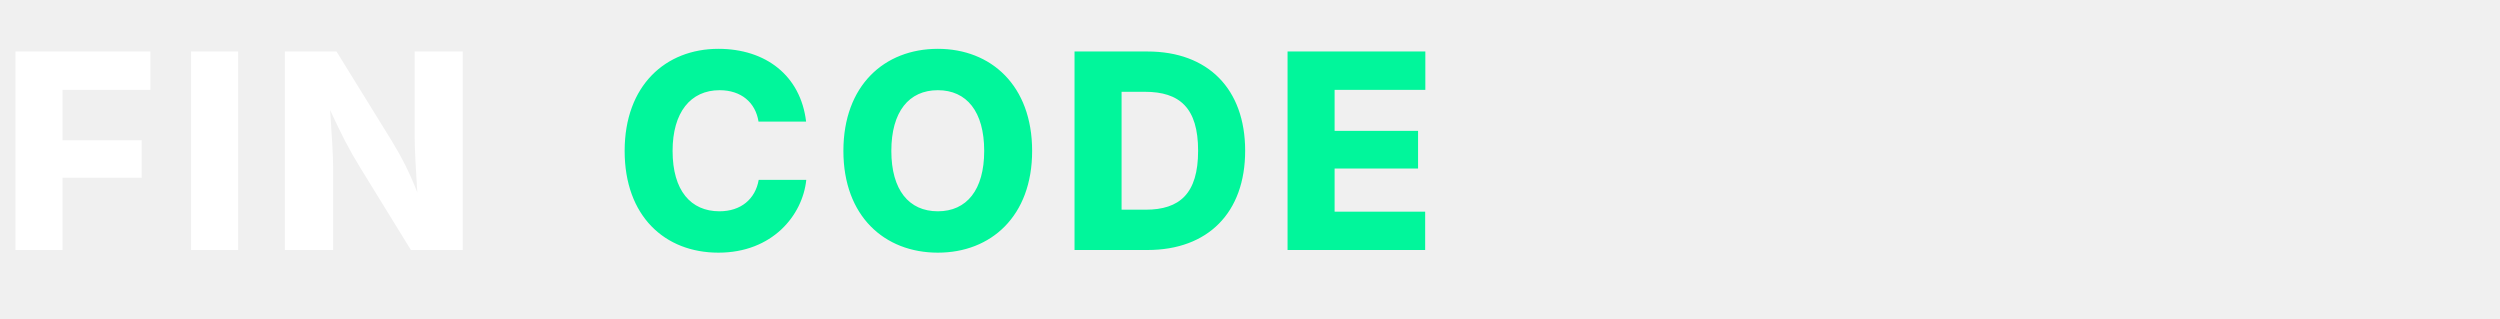
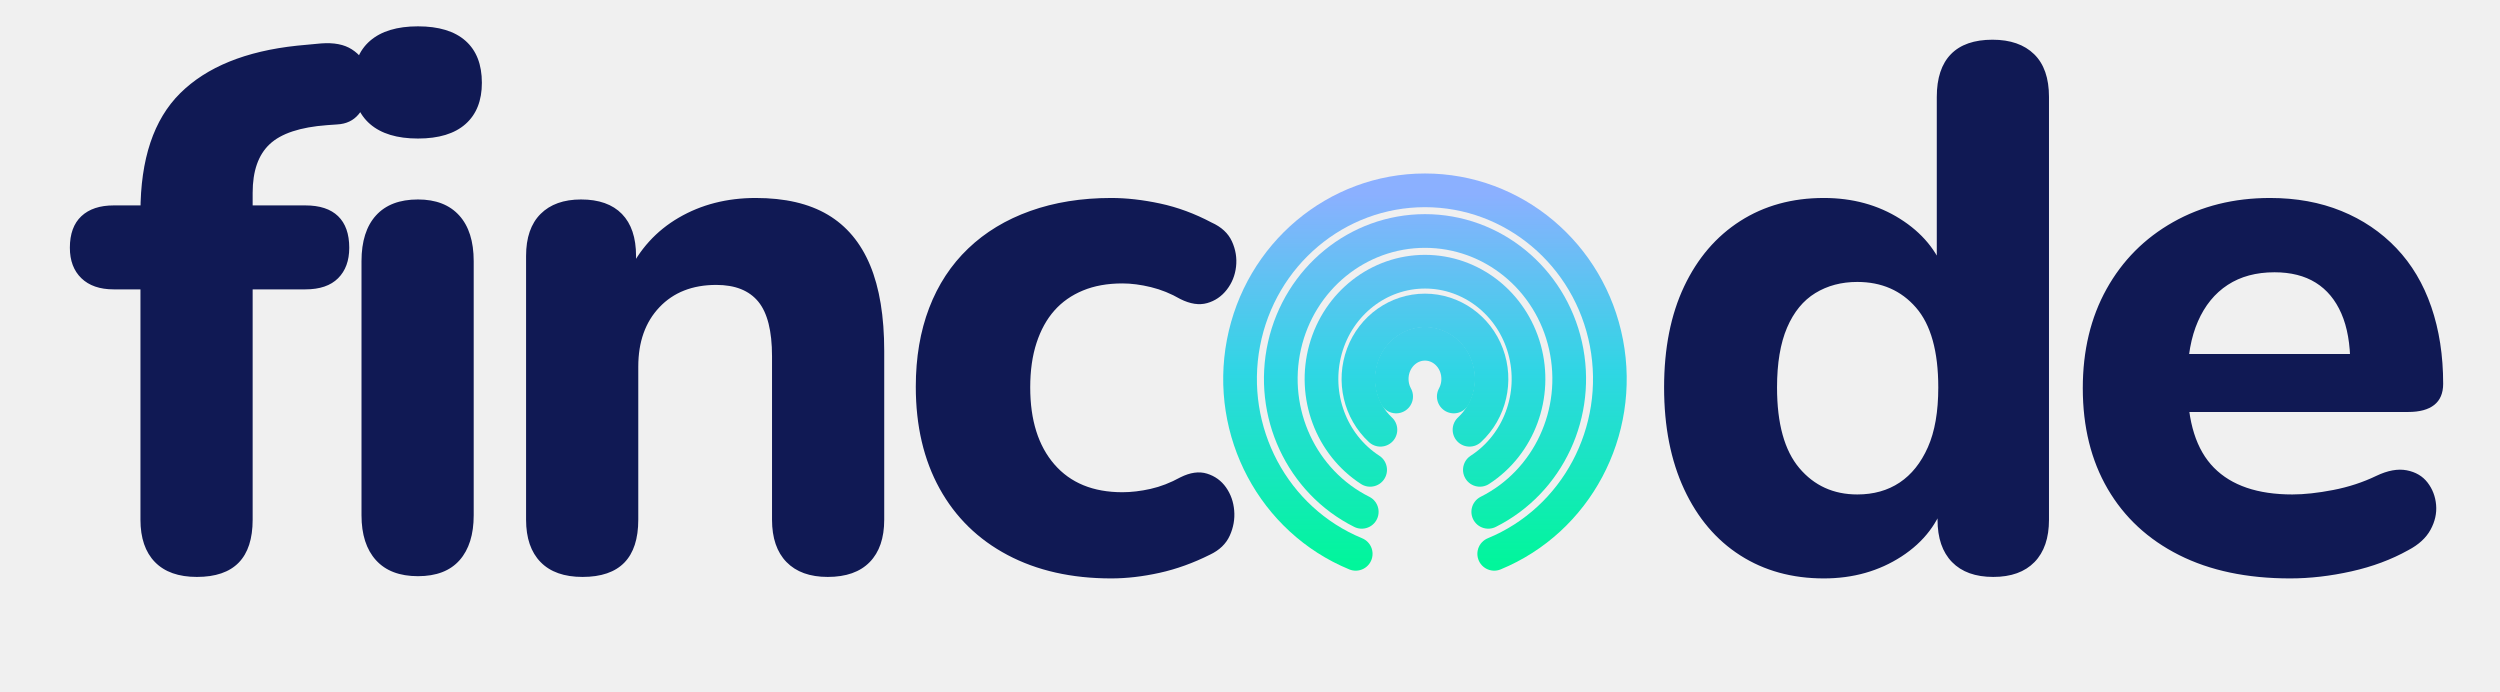
- <svg xmlns="http://www.w3.org/2000/svg" viewBox="0 0 220 28" fill="none">
-   <text x="0" y="22" fill="#FFFFFF" font-family="Inter, Arial, sans-serif" font-size="24" font-weight="800" letter-spacing="1.4">FIN</text>
-   <text x="54" y="22" fill="#01F69B" font-family="Inter, Arial, sans-serif" font-size="24" font-weight="800" letter-spacing="1.4">CODE</text>
+ <svg xmlns="http://www.w3.org/2000/svg" viewBox="0 0 289.35 80" fill="none" role="img" aria-label="fincode">
+   <defs>
+     <linearGradient id="fpn" x1="164.9" y1="22.5" x2="164.9" y2="65.3" gradientUnits="userSpaceOnUse">
+       <stop offset="0%" stop-color="#8BB0FF" />
+       <stop offset="48%" stop-color="#2FD6E4" />
+       <stop offset="100%" stop-color="#01F69B" />
+     </linearGradient>
+   </defs>
+   <path fill="#101954" d="M22.792 66.774Q19.61 66.774 17.933 65.054Q16.256 63.334 16.256 60.152V33.492H13.16Q10.752 33.492 9.419 32.202Q8.086 30.912 8.086 28.676Q8.086 26.268 9.419 25.021Q10.752 23.774 13.16 23.774H20.04L16.256 27.214V24.548Q16.256 15.346 20.857 10.788Q25.458 6.23 34.402 5.284L37.154 5.026Q39.39 4.854 40.723 5.714Q42.056 6.574 42.486 7.95Q42.916 9.326 42.658 10.745Q42.4 12.164 41.497 13.239Q40.594 14.314 39.046 14.4L37.842 14.486Q33.198 14.83 31.22 16.679Q29.242 18.528 29.242 22.312V25.236L27.608 23.774H35.348Q37.842 23.774 39.132 25.021Q40.422 26.268 40.422 28.676Q40.422 30.912 39.132 32.202Q37.842 33.492 35.348 33.492H29.242V60.152Q29.242 66.774 22.792 66.774Z M48.376 66.688Q45.194 66.688 43.517 64.839Q41.84 62.99 41.84 59.636V30.224Q41.84 26.784 43.517 24.935Q45.194 23.086 48.376 23.086Q51.472 23.086 53.149 24.935Q54.826 26.784 54.826 30.224V59.636Q54.826 62.99 53.192 64.839Q51.558 66.688 48.376 66.688ZM48.376 16.034Q44.764 16.034 42.829 14.357Q40.894 12.68 40.894 9.584Q40.894 6.402 42.829 4.725Q44.764 3.048 48.376 3.048Q51.988 3.048 53.88 4.725Q55.772 6.402 55.772 9.584Q55.772 12.68 53.88 14.357Q51.988 16.034 48.376 16.034Z M67.424 66.774Q64.242 66.774 62.565 65.054Q60.888 63.334 60.888 60.152V29.622Q60.888 26.44 62.565 24.763Q64.242 23.086 67.252 23.086Q70.348 23.086 71.982 24.763Q73.616 26.44 73.616 29.622V34.524L72.67 31.686Q74.648 27.472 78.561 25.193Q82.474 22.914 87.462 22.914Q92.536 22.914 95.804 24.849Q99.072 26.784 100.706 30.697Q102.34 34.61 102.34 40.63V60.152Q102.34 63.334 100.663 65.054Q98.986 66.774 95.804 66.774Q92.708 66.774 91.031 65.054Q89.354 63.334 89.354 60.152V41.232Q89.354 36.846 87.763 34.911Q86.172 32.976 82.904 32.976Q78.776 32.976 76.325 35.556Q73.874 38.136 73.874 42.436V60.152Q73.874 66.774 67.424 66.774Z M128.612 66.946Q121.732 66.946 116.615 64.237Q111.498 61.528 108.746 56.54Q105.994 51.552 105.994 44.758Q105.994 39.684 107.542 35.642Q109.09 31.6 112.057 28.762Q115.024 25.924 119.238 24.419Q123.452 22.914 128.612 22.914Q131.278 22.914 134.288 23.559Q137.298 24.204 140.222 25.752Q141.942 26.526 142.587 27.945Q143.232 29.364 143.06 30.869Q142.888 32.374 141.985 33.535Q141.082 34.696 139.706 35.083Q138.33 35.47 136.61 34.61Q134.976 33.664 133.213 33.234Q131.45 32.804 129.902 32.804Q127.322 32.804 125.344 33.621Q123.366 34.438 122.033 35.943Q120.7 37.448 119.969 39.684Q119.238 41.92 119.238 44.844Q119.238 50.52 122.033 53.745Q124.828 56.97 129.902 56.97Q131.45 56.97 133.17 56.583Q134.89 56.196 136.61 55.25Q138.33 54.39 139.706 54.82Q141.082 55.25 141.899 56.411Q142.716 57.572 142.845 59.077Q142.974 60.582 142.329 62.001Q141.684 63.42 140.05 64.194Q137.126 65.656 134.202 66.301Q131.278 66.946 128.612 66.946Z M211.092 66.946Q205.588 66.946 201.417 64.28Q197.246 61.614 194.924 56.626Q192.602 51.638 192.602 44.844Q192.602 38.05 194.924 33.148Q197.246 28.246 201.417 25.58Q205.588 22.914 211.092 22.914Q216.08 22.914 219.907 25.322Q223.734 27.73 225.11 31.6H224.164V11.218Q224.164 7.95 225.798 6.273Q227.432 4.596 230.614 4.596Q233.71 4.596 235.43 6.273Q237.15 7.95 237.15 11.218V60.152Q237.15 63.334 235.473 65.054Q233.796 66.774 230.7 66.774Q227.604 66.774 225.927 65.054Q224.25 63.334 224.25 60.152V54.304L225.196 57.658Q223.992 61.872 220.079 64.409Q216.166 66.946 211.092 66.946ZM214.962 57.228Q217.8 57.228 219.864 55.852Q221.928 54.476 223.132 51.767Q224.336 49.058 224.336 44.844Q224.336 38.566 221.756 35.599Q219.176 32.632 214.962 32.632Q212.21 32.632 210.103 33.922Q207.996 35.212 206.835 37.921Q205.674 40.63 205.674 44.844Q205.674 51.122 208.254 54.175Q210.834 57.228 214.962 57.228Z M265.056 66.946Q257.574 66.946 252.199 64.237Q246.824 61.528 243.943 56.583Q241.062 51.638 241.062 44.93Q241.062 38.394 243.814 33.449Q246.566 28.504 251.511 25.709Q256.456 22.914 262.734 22.914Q267.292 22.914 270.99 24.419Q274.688 25.924 277.354 28.719Q280.02 31.514 281.396 35.513Q282.772 39.512 282.772 44.414Q282.772 46.048 281.74 46.865Q280.708 47.682 278.73 47.682H251.726V40.974H273.398L272.022 42.178Q272.022 38.652 270.99 36.287Q269.958 33.922 268.023 32.718Q266.088 31.514 263.25 31.514Q260.068 31.514 257.832 32.976Q255.596 34.438 254.392 37.19Q253.188 39.942 253.188 43.812V44.5Q253.188 51.036 256.241 54.132Q259.294 57.228 265.314 57.228Q267.378 57.228 270.044 56.712Q272.71 56.196 275.032 55.078Q277.01 54.132 278.558 54.433Q280.106 54.734 280.966 55.852Q281.826 56.97 281.955 58.432Q282.084 59.894 281.31 61.313Q280.536 62.732 278.73 63.678Q275.806 65.312 272.151 66.129Q268.496 66.946 265.056 66.946Z" />
+   <g fill="none" stroke="url(#fpn)" stroke-width="3.9" stroke-linecap="round" stroke-linejoin="round">
+     <path d="M156.91 64.10 A21.40 21.83 0 1 1 172.94 64.10" />
+     <path d="M157.61 59.24 A16.69 17.12 0 1 1 172.25 59.24" />
+     <path d="M158.58 54.38 A11.98 12.41 0 1 1 171.28 54.38" />
+     <path d="M159.77 49.74 A7.70 7.92 0 1 1 170.08 49.74" />
+     <path d="M161.59 45.89 A3.85 4.07 0 1 1 168.26 45.89" />
+   </g>
</svg>
